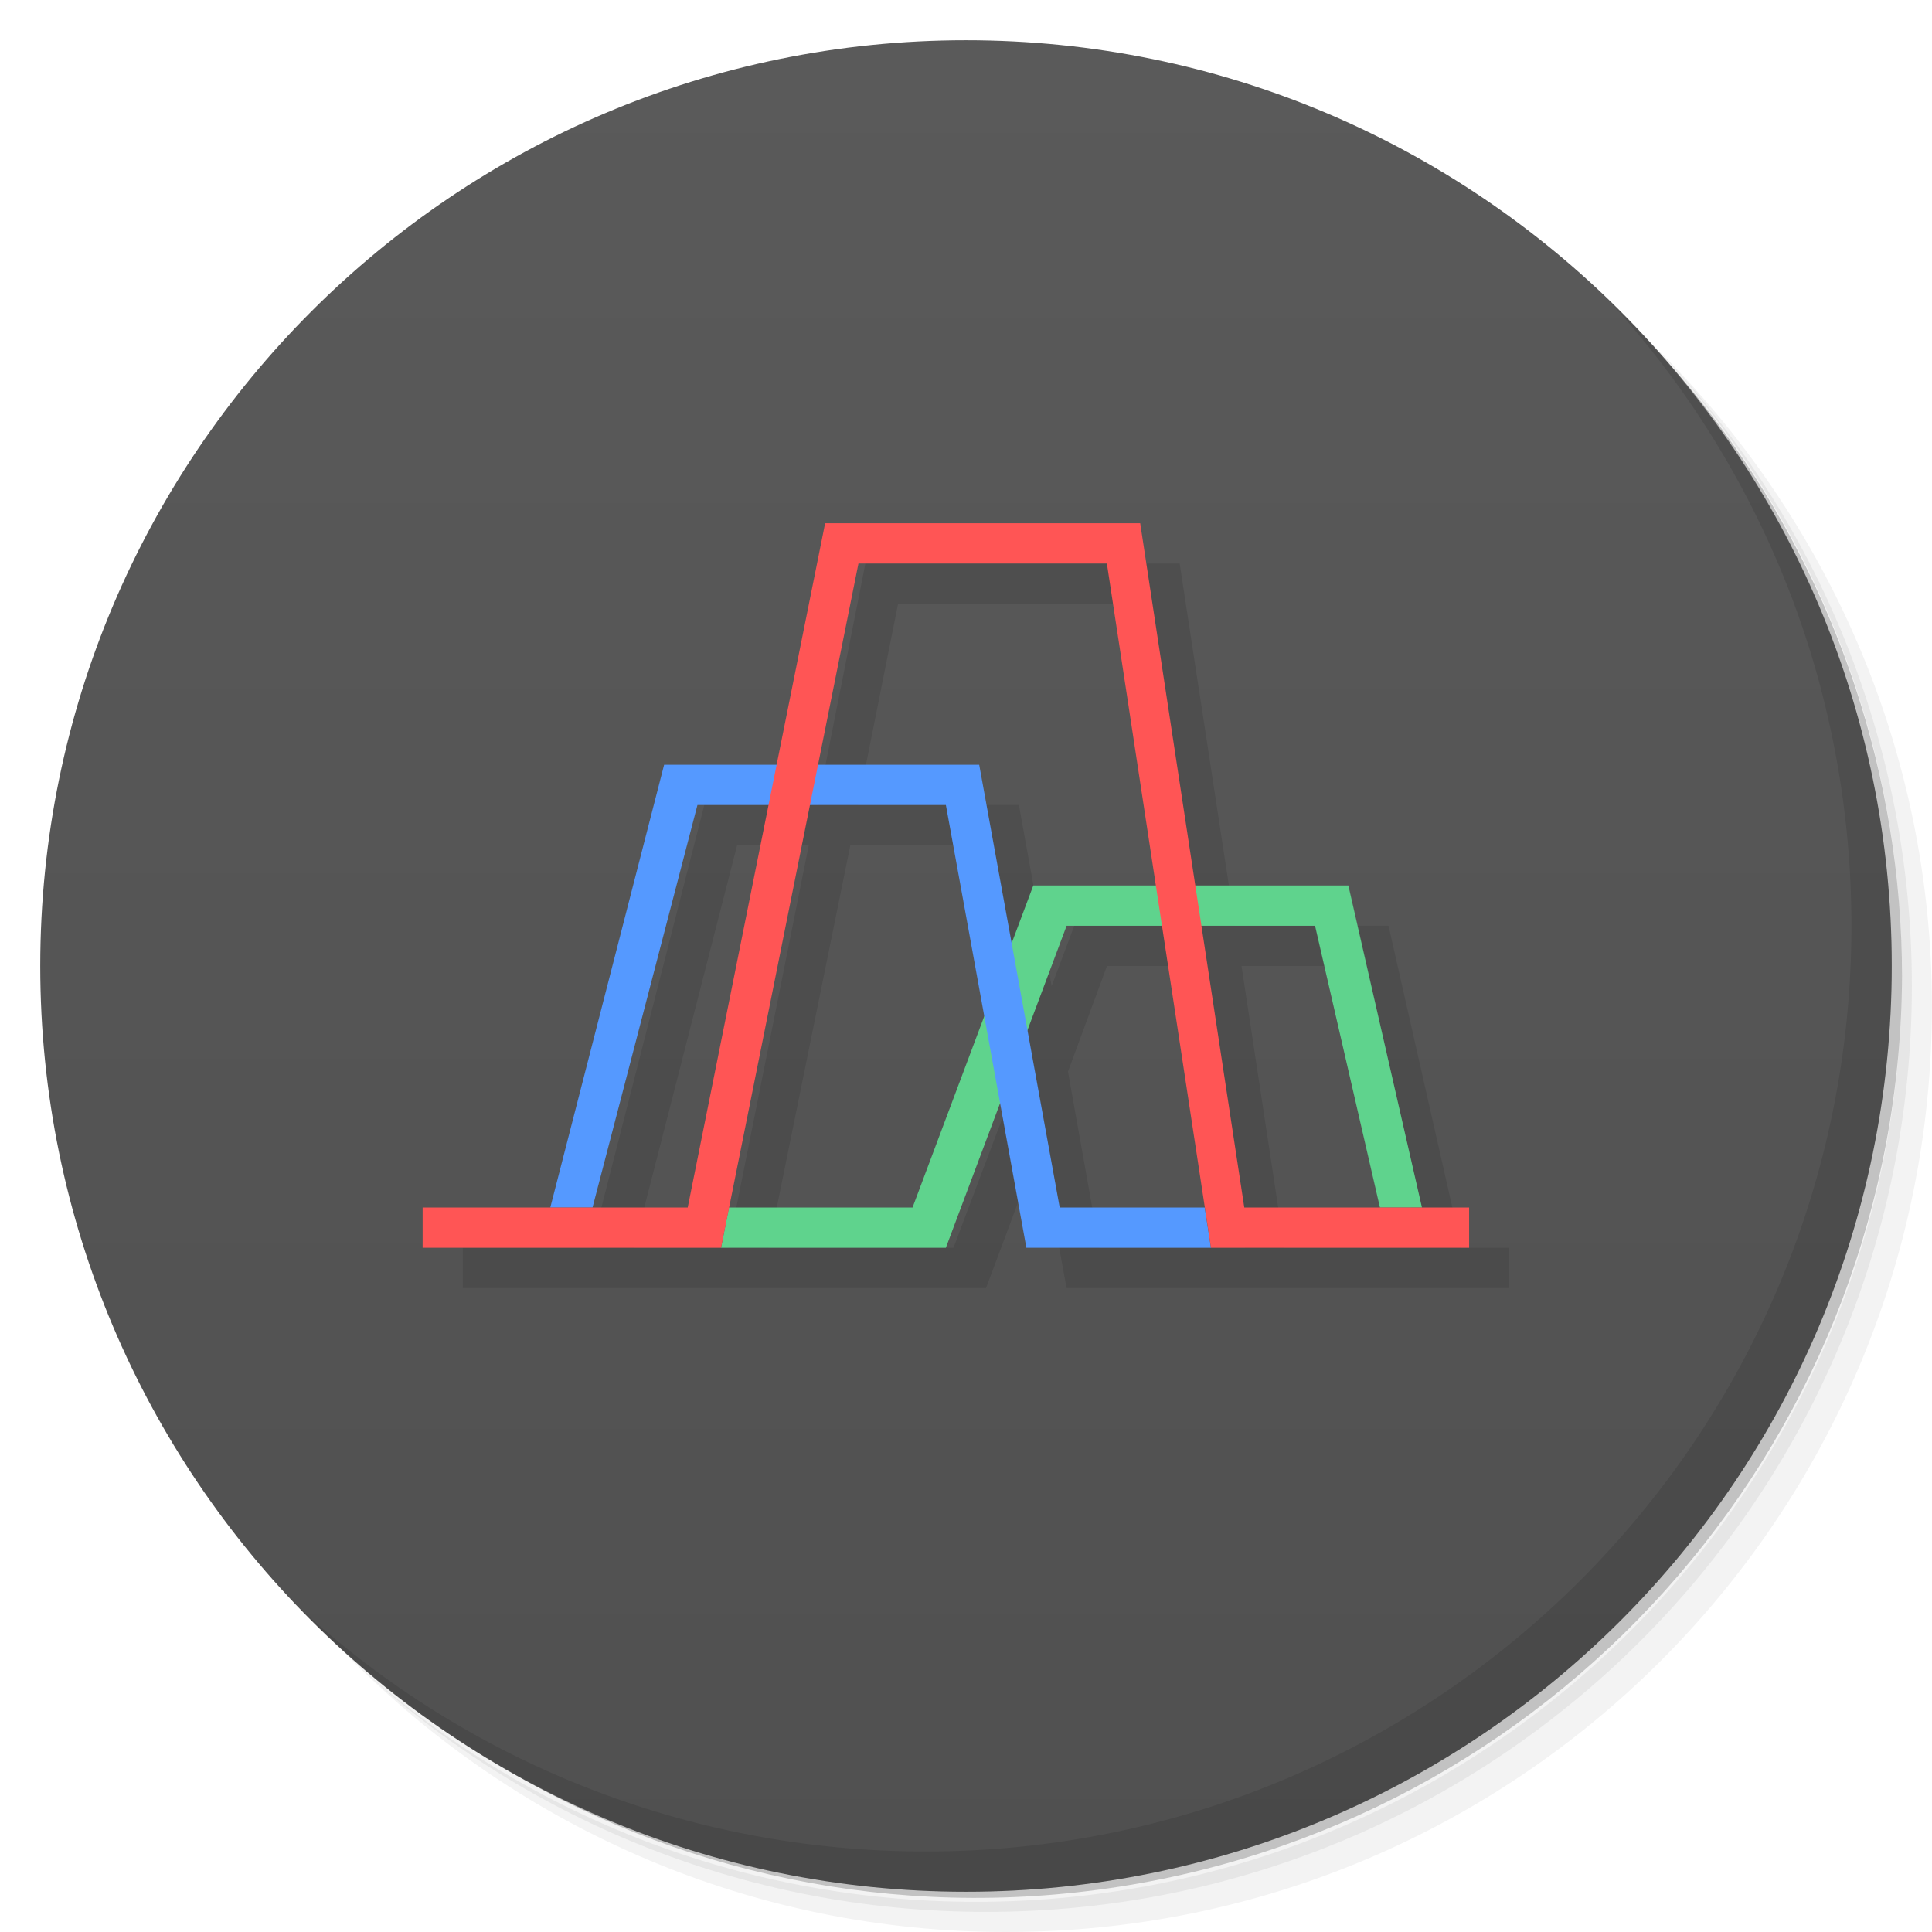
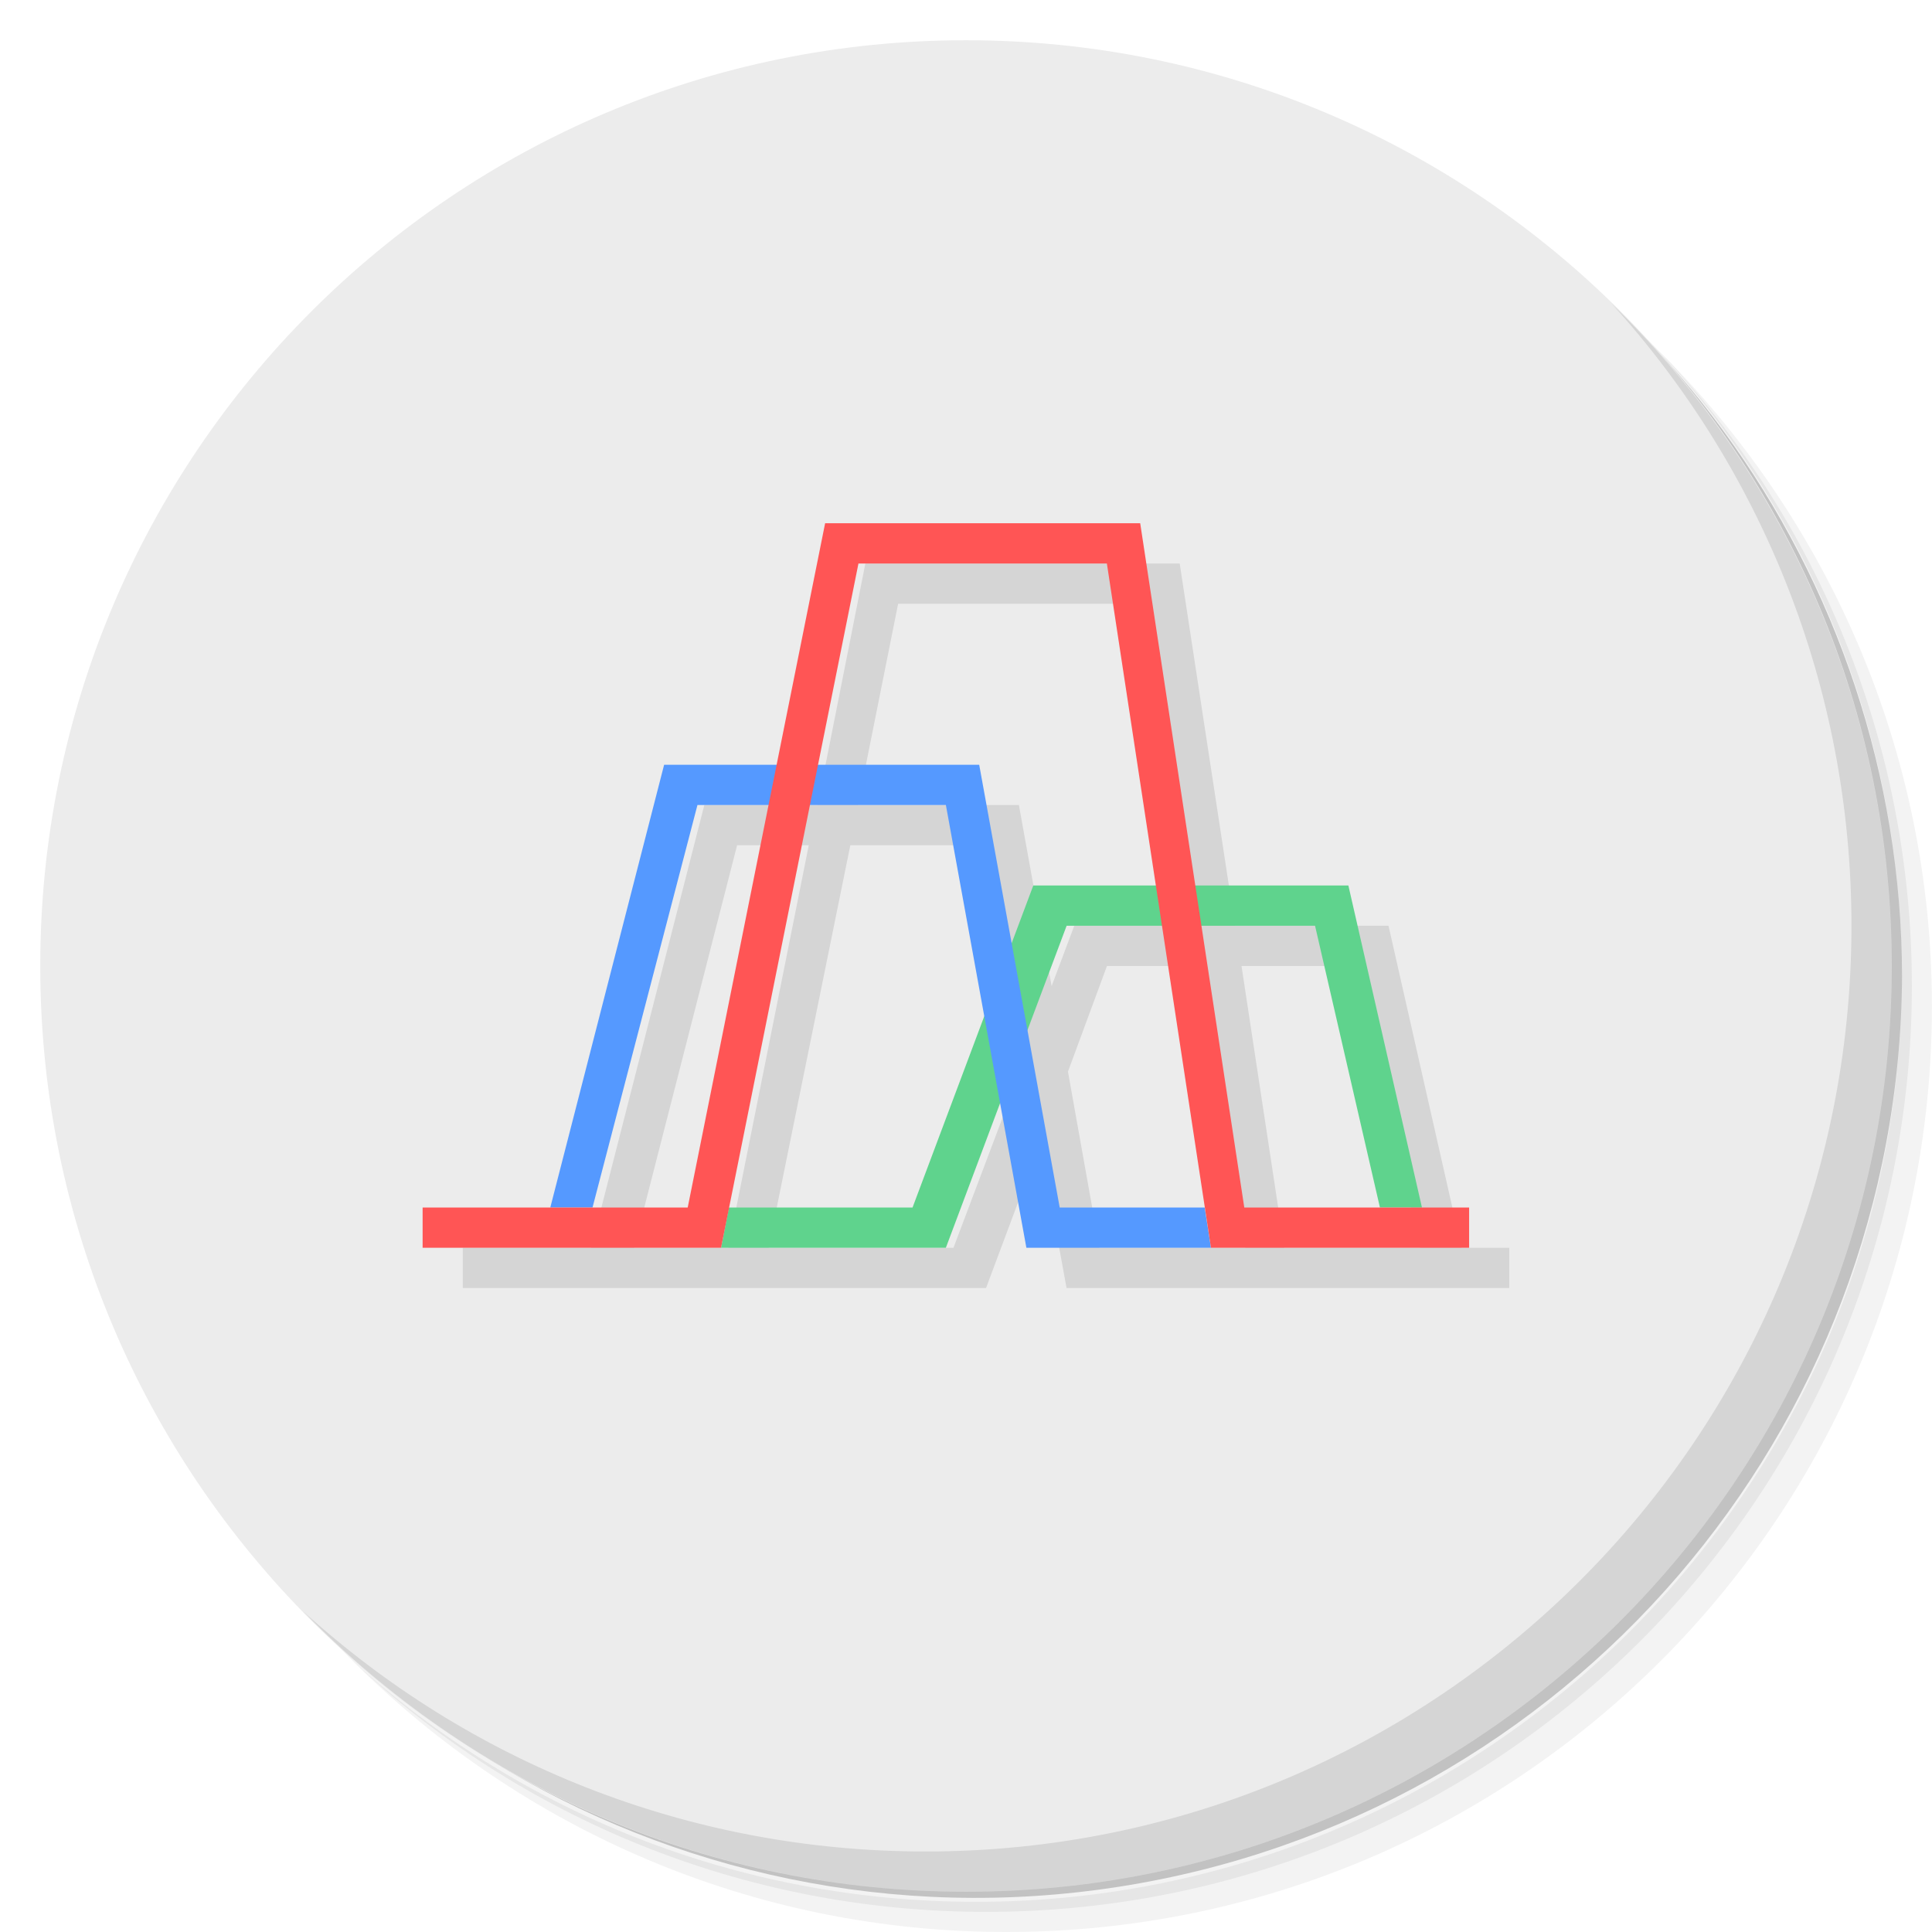
- <svg xmlns="http://www.w3.org/2000/svg" viewBox="0 0 48 48">
-   <defs>
+ <svg xmlns="http://www.w3.org/2000/svg" viewBox="0 0 48 48" id="svg2" version="1.1">
+   <defs id="defs4">
    <linearGradient id="linearGradient4241" y1="1" x2="0" y2="47" gradientUnits="userSpaceOnUse">
-       <stop style="stop-color:#5a5a5a;stop-opacity:1" />
-       <stop offset="1" style="stop-color:#505050;stop-opacity:1" />
+       <stop style="stop-color:#5a5a5a;stop-opacity:1" id="stop7" />
+       <stop offset="1" style="stop-color:#505050;stop-opacity:1" id="stop9" />
    </linearGradient>
  </defs>
-   <g>
-     <path d="m 36.31 5 c 5.859 4.062 9.688 10.831 9.688 18.5 c 0 12.426 -10.07 22.5 -22.5 22.5 c -7.669 0 -14.438 -3.828 -18.5 -9.688 c 1.037 1.822 2.306 3.499 3.781 4.969 c 4.085 3.712 9.514 5.969 15.469 5.969 c 12.703 0 23 -10.298 23 -23 c 0 -5.954 -2.256 -11.384 -5.969 -15.469 c -1.469 -1.475 -3.147 -2.744 -4.969 -3.781 z m 4.969 3.781 c 3.854 4.113 6.219 9.637 6.219 15.719 c 0 12.703 -10.297 23 -23 23 c -6.081 0 -11.606 -2.364 -15.719 -6.219 c 4.16 4.144 9.883 6.719 16.219 6.719 c 12.703 0 23 -10.298 23 -23 c 0 -6.335 -2.575 -12.06 -6.719 -16.219 z" style="opacity:0.05" />
-     <path d="m 41.28 8.781 c 3.712 4.085 5.969 9.514 5.969 15.469 c 0 12.703 -10.297 23 -23 23 c -5.954 0 -11.384 -2.256 -15.469 -5.969 c 4.113 3.854 9.637 6.219 15.719 6.219 c 12.703 0 23 -10.298 23 -23 c 0 -6.081 -2.364 -11.606 -6.219 -15.719 z" style="opacity:0.1" />
-     <path d="m 31.25 2.375 c 8.615 3.154 14.75 11.417 14.75 21.13 c 0 12.426 -10.07 22.5 -22.5 22.5 c -9.708 0 -17.971 -6.135 -21.12 -14.75 a 23 23 0 0 0 44.875 -7 a 23 23 0 0 0 -16 -21.875 z" style="opacity:0.2" />
+   <g id="g11">
+     <path d="m 36.31 5 c 5.859 4.062 9.688 10.831 9.688 18.5 c 0 12.426 -10.07 22.5 -22.5 22.5 c -7.669 0 -14.438 -3.828 -18.5 -9.688 c 1.037 1.822 2.306 3.499 3.781 4.969 c 4.085 3.712 9.514 5.969 15.469 5.969 c 12.703 0 23 -10.298 23 -23 c 0 -5.954 -2.256 -11.384 -5.969 -15.469 c -1.469 -1.475 -3.147 -2.744 -4.969 -3.781 z m 4.969 3.781 c 3.854 4.113 6.219 9.637 6.219 15.719 c 0 12.703 -10.297 23 -23 23 c -6.081 0 -11.606 -2.364 -15.719 -6.219 c 4.16 4.144 9.883 6.719 16.219 6.719 c 12.703 0 23 -10.298 23 -23 c 0 -6.335 -2.575 -12.06 -6.719 -16.219 z" style="opacity:0.05" id="path13" />
+     <path d="m 41.28 8.781 c 3.712 4.085 5.969 9.514 5.969 15.469 c 0 12.703 -10.297 23 -23 23 c -5.954 0 -11.384 -2.256 -15.469 -5.969 c 4.113 3.854 9.637 6.219 15.719 6.219 c 12.703 0 23 -10.298 23 -23 c 0 -6.081 -2.364 -11.606 -6.219 -15.719 z" style="opacity:0.1" id="path15" />
+     <path d="m 31.25 2.375 c 8.615 3.154 14.75 11.417 14.75 21.13 c 0 12.426 -10.07 22.5 -22.5 22.5 c -9.708 0 -17.971 -6.135 -21.12 -14.75 a 23 23 0 0 0 44.875 -7 a 23 23 0 0 0 -16 -21.875 z" style="opacity:0.2" id="path17" />
  </g>
-   <g style="fill:#4d4d4d">
-     <path d="m 24 1 c 12.703 0 23 10.297 23 23 c 0 12.703 -10.297 23 -23 23 -12.703 0 -23 -10.297 -23 -23 0 -12.703 10.297 -23 23 -23 z" style="fill:url(#linearGradient4241);fill-opacity:1" />
+   <g style="fill:#ececec;fill-opacity:1" id="g19">
+     <path d="m 24 1 c 12.703 0 23 10.297 23 23 c 0 12.703 -10.297 23 -23 23 -12.703 0 -23 -10.297 -23 -23 0 -12.703 10.297 -23 23 -23 z" style="fill:#ececec;fill-opacity:1" id="path21" />
  </g>
-   <g>
-     <path d="m 40.03 7.531 c 3.712 4.084 5.969 9.514 5.969 15.469 0 12.703 -10.297 23 -23 23 c -5.954 0 -11.384 -2.256 -15.469 -5.969 4.178 4.291 10.01 6.969 16.469 6.969 c 12.703 0 23 -10.298 23 -23 0 -6.462 -2.677 -12.291 -6.969 -16.469 z" style="opacity:0.1" />
+   <g id="g23">
+     <path d="m 40.03 7.531 c 3.712 4.084 5.969 9.514 5.969 15.469 0 12.703 -10.297 23 -23 23 c -5.954 0 -11.384 -2.256 -15.469 -5.969 4.178 4.291 10.01 6.969 16.469 6.969 c 12.703 0 23 -10.298 23 -23 0 -6.462 -2.677 -12.291 -6.969 -16.469 z" style="opacity:0.1" id="path25" />
  </g>
-   <path d="m 21.5 14 l -1.188 6 l -2.813 0 l -2.813 11 l -3.188 0 l 0 1 l 4 0 l 3.406 0 l 5.594 0 l 1.344 -3.594 l 0.656 3.594 l 9 0 l 2 0 l 0 -1 l -1.188 0 l -1.813 -8 l -3.813 0 l -1.375 -9 l -7.813 0 z m 0.813 1 l 6.188 0 l 1.219 8 l -3.03 0 l -0.563 1.5 l -0.813 -4.5 l -4 0 l 1 -5 z m -4 6 l 1.781 0 l -2 10 l -2.344 0 l 2.563 -10 z m 2.813 0 l 3.375 0 l 0.969 5.281 l -1.781 4.719 l -4.594 0 l 2.031 -10 z m 6.375 3 l 2.375 0 l 1.063 7 l -3.625 0 l -0.781 -4.375 l 0.969 -2.625 z m 3.344 0 l 2.844 0 l 1.594 7 l -3.375 0 l -1.063 -7 z" style="visibility:visible;fill:#000;opacity:0.1;fill-opacity:1;stroke:none;display:inline;color:#000;fill-rule:evenodd" />
-   <path d="m 33.5 22 1.828 8 -1.044 0 -1.612 -7 -6.172 0 -3 8 -5.586 0 0.196 -1 4.562 0 3 -8 z" style="visibility:visible;fill:#5fd38d;fill-opacity:1;stroke:none;display:inline;color:#000;fill-rule:evenodd" />
-   <path d="m 16.5 19 -2.828 11 1.049 0 2.607 -10 6.172 0 2 11 4.586 0 -0.156 -1 -3.602 0 -2 -11 z" style="visibility:visible;fill:#59f;fill-opacity:1;stroke:none;display:inline;color:#000;fill-rule:evenodd" />
-   <path d="m 20.5 13 -3.414 17 -6.586 0 l 0 1 7.414 0 l 3.414 -17 6.172 0 2.586 17 6.414 0 l 0 -1 -5.586 0 -2.586 -17 z" style="visibility:visible;fill:#f55;fill-opacity:1;stroke:none;display:inline;color:#000;fill-rule:evenodd" />
+   <path d="m 21.5 14 l -1.188 6 l -2.813 0 l -2.813 11 l -3.188 0 l 0 1 l 4 0 l 3.406 0 l 5.594 0 l 1.344 -3.594 l 0.656 3.594 l 9 0 l 2 0 l 0 -1 l -1.188 0 l -1.813 -8 l -3.813 0 l -1.375 -9 l -7.813 0 z m 0.813 1 l 6.188 0 l 1.219 8 l -3.03 0 l -0.563 1.5 l -0.813 -4.5 l -4 0 l 1 -5 z m -4 6 l 1.781 0 l -2 10 l -2.344 0 l 2.563 -10 z m 2.813 0 l 3.375 0 l 0.969 5.281 l -1.781 4.719 l -4.594 0 l 2.031 -10 z m 6.375 3 l 2.375 0 l 1.063 7 l -3.625 0 l -0.781 -4.375 l 0.969 -2.625 z m 3.344 0 l 2.844 0 l 1.594 7 l -3.375 0 l -1.063 -7 z" style="visibility:visible;fill:#000;opacity:0.1;fill-opacity:1;stroke:none;display:inline;color:#000;fill-rule:evenodd" id="path27" />
+   <path d="m 33.5 22 1.828 8 -1.044 0 -1.612 -7 -6.172 0 -3 8 -5.586 0 0.196 -1 4.562 0 3 -8 z" style="visibility:visible;fill:#5fd38d;fill-opacity:1;stroke:none;display:inline;color:#000;fill-rule:evenodd" id="path29" />
+   <path d="m 16.5 19 -2.828 11 1.049 0 2.607 -10 6.172 0 2 11 4.586 0 -0.156 -1 -3.602 0 -2 -11 z" style="visibility:visible;fill:#59f;fill-opacity:1;stroke:none;display:inline;color:#000;fill-rule:evenodd" id="path31" />
+   <path d="m 20.5 13 -3.414 17 -6.586 0 l 0 1 7.414 0 l 3.414 -17 6.172 0 2.586 17 6.414 0 l 0 -1 -5.586 0 -2.586 -17 z" style="visibility:visible;fill:#f55;fill-opacity:1;stroke:none;display:inline;color:#000;fill-rule:evenodd" id="path33" />
</svg>
